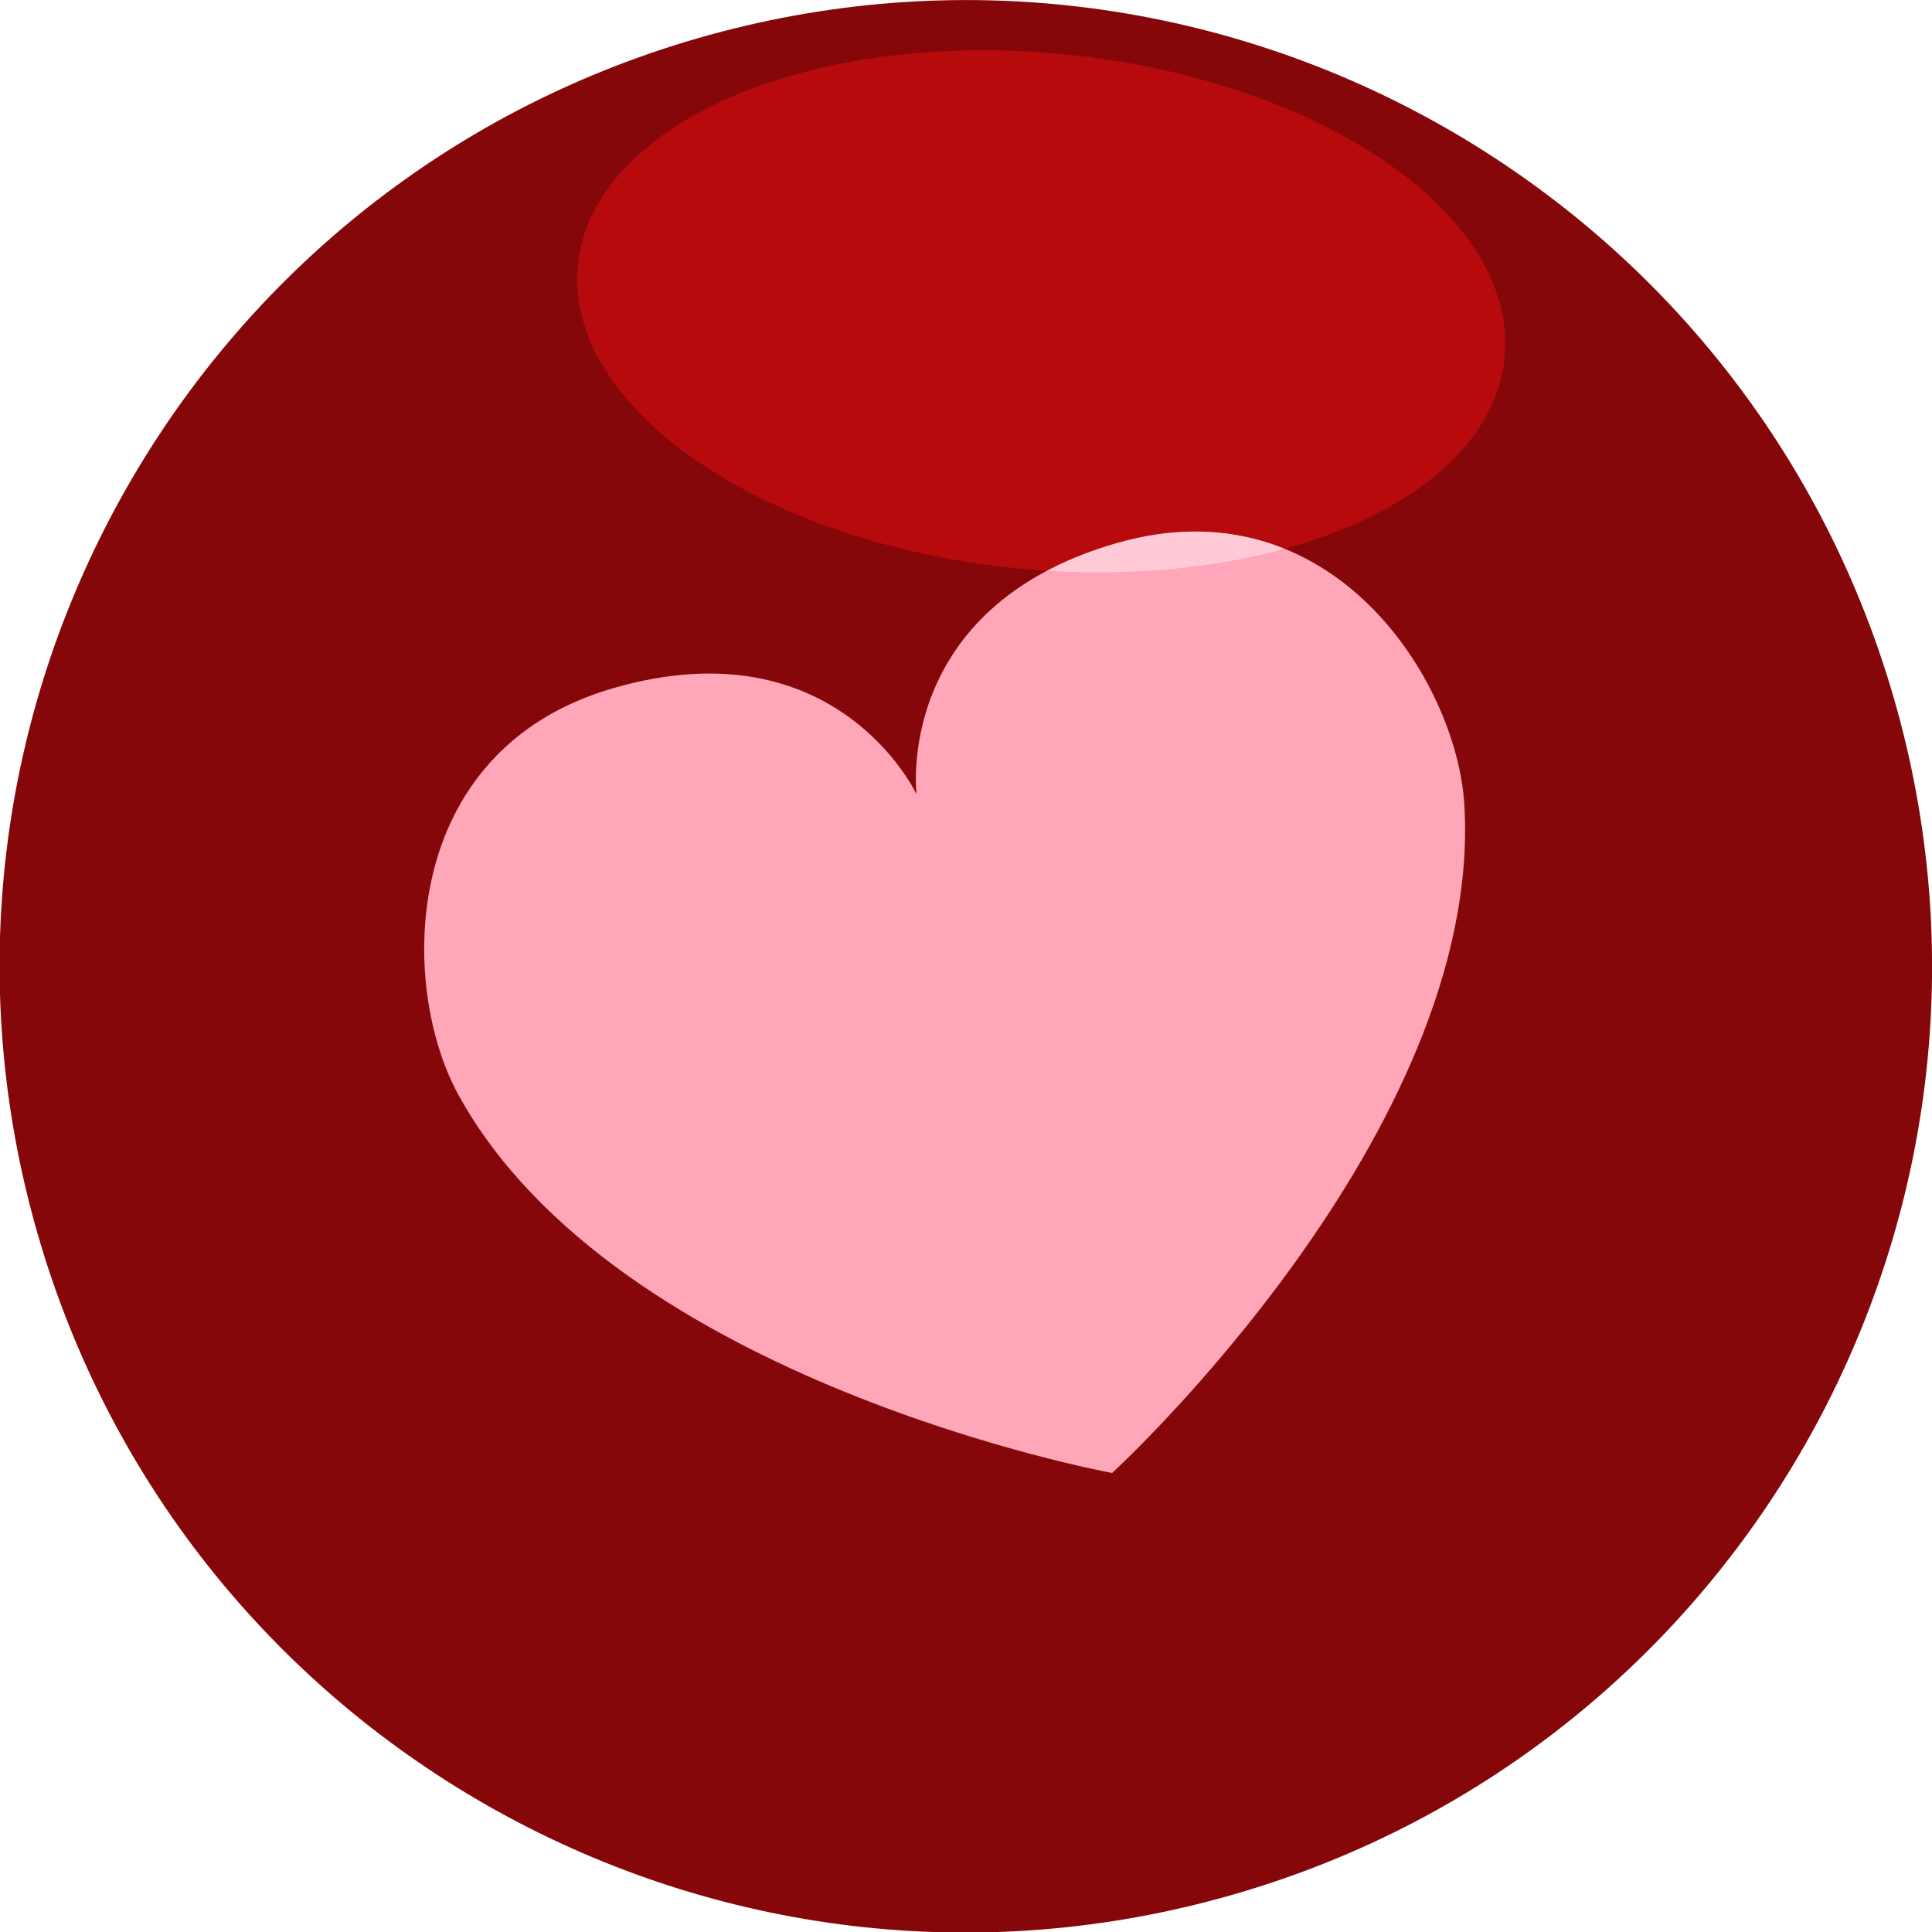
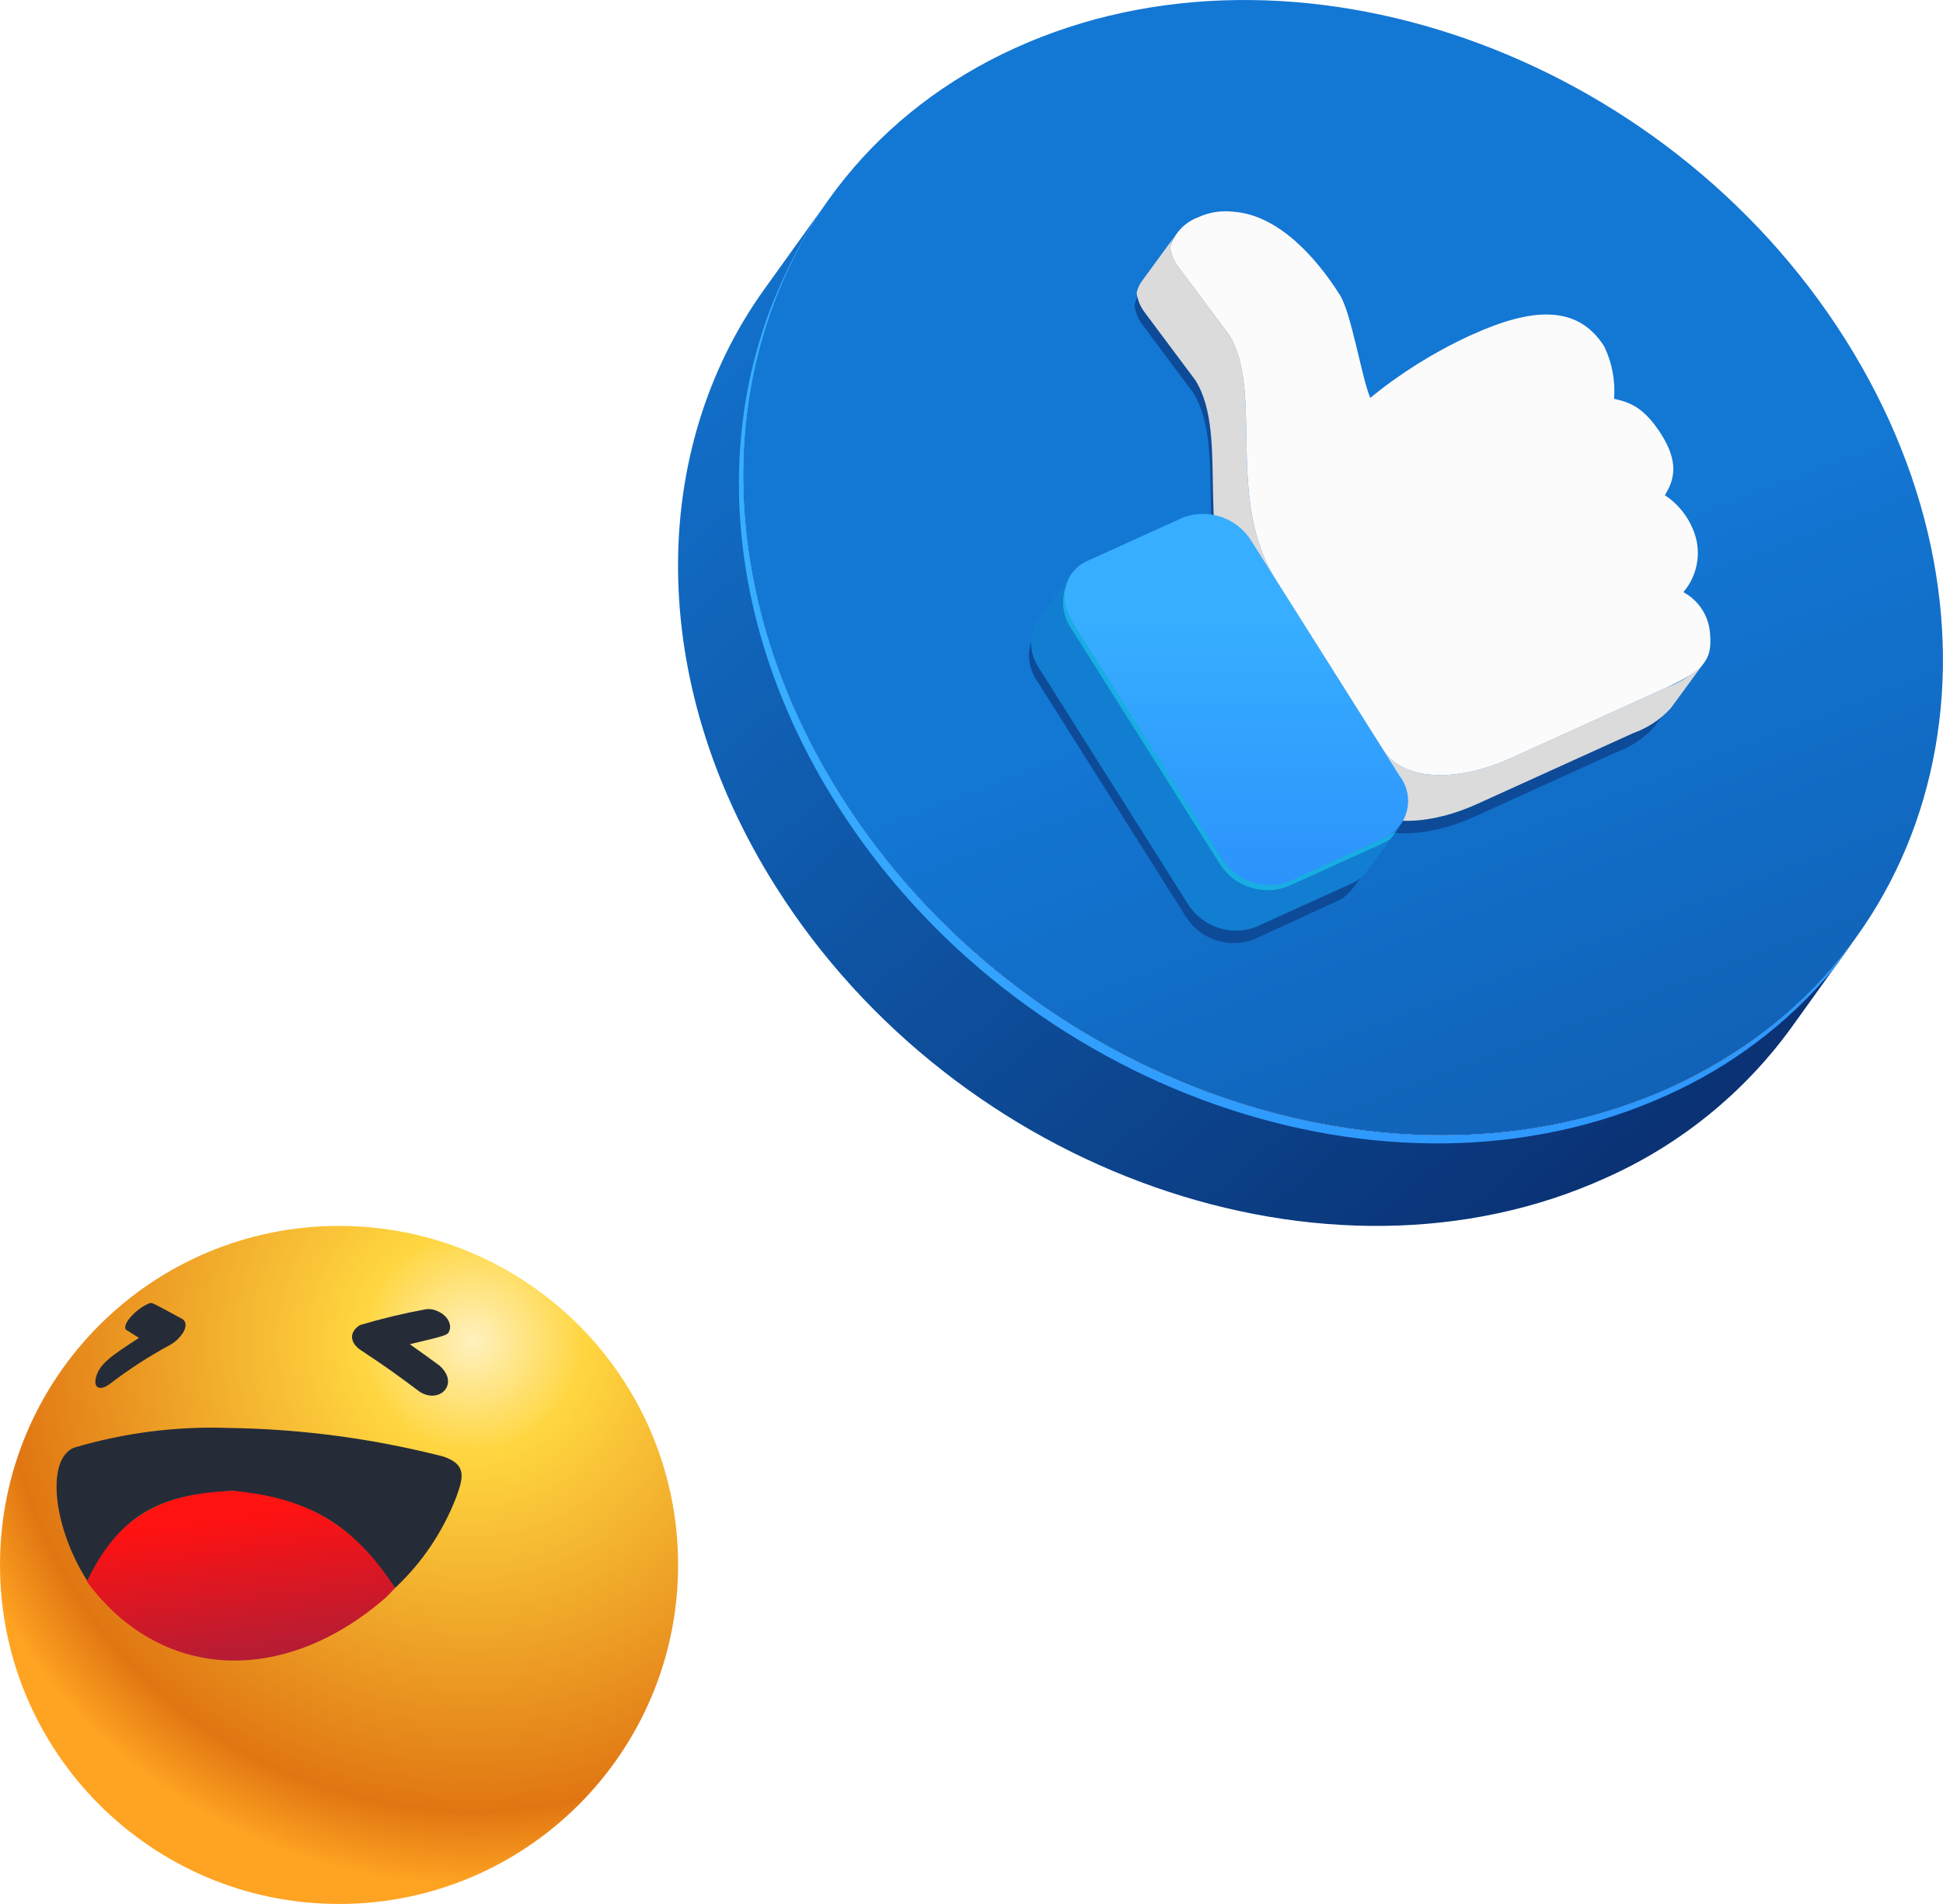
- <svg xmlns="http://www.w3.org/2000/svg" xmlns:xlink="http://www.w3.org/1999/xlink" width="36" height="36" viewBox="0 0 36 36">
+ <svg xmlns="http://www.w3.org/2000/svg" xmlns:xlink="http://www.w3.org/1999/xlink" width="149.28" height="146.292" viewBox="0 0 149.28 146.292">
  <defs>
-     <radialGradient id="a" cx="0.542" cy="0.121" r="0.928" gradientTransform="matrix(0.961, -0.277, 0.277, 0.961, 1.87, -0.416)" gradientUnits="objectBoundingBox">
-       <stop offset="0.204" stop-color="#ff4053" />
-       <stop offset="1" stop-color="#860709" />
+     <linearGradient id="linear-gradient" x1="-0.235" y1="-0.065" x2="0.995" y2="1.168" gradientUnits="objectBoundingBox">
+       <stop offset="0.113" stop-color="#1377d4" />
+       <stop offset="1" stop-color="#08225e" />
+     </linearGradient>
+     <linearGradient id="linear-gradient-2" x1="0.429" y1="0.326" x2="1.252" y2="2.337" xlink:href="#linear-gradient" />
+     <linearGradient id="linear-gradient-3" x1="0.388" y1="0.261" x2="1.207" y2="2.613" gradientUnits="objectBoundingBox">
+       <stop offset="0" stop-color="#37aeff" />
+       <stop offset="0.05" stop-color="#37aeff" />
+       <stop offset="1" stop-color="#1861f7" />
+     </linearGradient>
+     <linearGradient id="linear-gradient-4" x1="0.5" y1="0.189" x2="0.5" y2="2.273" xlink:href="#linear-gradient-3" />
+     <radialGradient id="radial-gradient" cx="0.697" cy="0.171" r="0.8" gradientTransform="translate(0)" gradientUnits="objectBoundingBox">
+       <stop offset="0" stop-color="#fff1bf" />
+       <stop offset="0.204" stop-color="#ffd640" />
+       <stop offset="0.866" stop-color="#e07612" />
+       <stop offset="1" stop-color="#ffa322" />
    </radialGradient>
-     <radialGradient id="b" cx="0.693" cy="-0.179" r="1.506" gradientTransform="matrix(0.869, -0.277, 0.25, 0.961, 3.434, -0.937)" gradientUnits="objectBoundingBox">
-       <stop offset="0.204" stop-color="#fff" />
-       <stop offset="1" stop-color="#ffa6b9" />
-     </radialGradient>
-     <radialGradient id="c" cx="0.5" cy="0.5" r="0.427" gradientTransform="matrix(-0.463, 0.851, -1.098, -0.766, 49.68, 5.781)" gradientUnits="objectBoundingBox">
-       <stop offset="0" stop-color="#fff" />
-       <stop offset="0.103" stop-color="#fff" stop-opacity="0.847" />
-       <stop offset="0.29" stop-color="#fff" stop-opacity="0.596" />
-       <stop offset="0.469" stop-color="#fff" stop-opacity="0.38" />
-       <stop offset="0.635" stop-color="#fff" stop-opacity="0.216" />
-       <stop offset="0.783" stop-color="#fff" stop-opacity="0.098" />
-       <stop offset="0.91" stop-color="#fff" stop-opacity="0.027" />
-       <stop offset="1" stop-color="#fff" stop-opacity="0" />
-     </radialGradient>
-     <radialGradient id="d" cx="0.5" cy="0.5" r="0.819" gradientTransform="matrix(-0.434, -0.755, -0.237, 0.31, 95.893, 38.793)" xlink:href="#c" />
-     <linearGradient id="e" x1="-1.24" y1="-24.583" x2="-2.064" y2="-25.576" gradientUnits="objectBoundingBox">
-       <stop offset="0" stop-color="#fff" />
-       <stop offset="0.248" stop-color="#fff" stop-opacity="0.702" />
-       <stop offset="0.519" stop-color="#fff" stop-opacity="0.404" />
-       <stop offset="0.744" stop-color="#fff" stop-opacity="0.184" />
-       <stop offset="0.91" stop-color="#fff" stop-opacity="0.051" />
-       <stop offset="1" stop-color="#fff" stop-opacity="0" />
+     <linearGradient id="linear-gradient-5" x1="0.408" y1="0.174" x2="0.643" y2="1.141" gradientUnits="objectBoundingBox">
+       <stop offset="0" stop-color="#ff1212" />
+       <stop offset="1" stop-color="#a41f3c" />
    </linearGradient>
-     <linearGradient id="f" x1="10.98" y1="18.835" x2="10.153" y2="17.855" xlink:href="#e" />
  </defs>
-   <g transform="translate(-89.898 -183.515)">
-     <path d="M125.19,196.533a18,18,0,1,1-22.274-12.31A18,18,0,0,1,125.19,196.533Z" fill="url(#a)" />
-     <path d="M120.447,205.845c-4.165,1.2-3.726,4.681-3.726,4.681s-1.481-3.181-5.646-1.981c-4.006,1.154-4.006,5.547-2.893,7.576,2.942,5.362,12.183,7.05,12.183,7.05s6.925-6.346,6.563-12.45c-.137-2.31-2.475-6.03-6.481-4.876" transform="translate(-9.744 -12.209)" fill-rule="evenodd" fill="url(#b)" />
-     <g transform="translate(94.272 184.452)">
-       <path d="M126.612,201.912c-5.166-3.286-7.683-8.905-5.623-12.554s7.917-3.944,13.082-.659,7.682,8.905,5.623,12.554S131.778,205.2,126.612,201.912Z" transform="translate(-111.04 -186.053)" opacity="0.5" fill="url(#c)" style="mix-blend-mode:overlay;isolation:isolate" />
-       <path d="M100.424,240.423c-1.776,1-.337,3.777,3.214,6.207s7.869,3.59,9.646,2.591.338-3.778-3.214-6.206S102.2,239.425,100.424,240.423Z" transform="translate(-99.663 -215.674)" opacity="0.4" fill="url(#d)" style="mix-blend-mode:overlay;isolation:isolate" />
-       <path d="M131.19,191.342c-.266,2.642-4.347,4.394-9.116,3.914s-8.417-3.013-8.15-5.655,4.348-4.4,9.117-3.914S131.456,188.7,131.19,191.342Z" transform="translate(-107.528 -185.607)" opacity="0.4" fill="url(#e)" style="mix-blend-mode:overlay;isolation:isolate" />
-       <path d="M111.868,248.963c.278-1.848,3.205-2.939,6.539-2.439s5.81,2.407,5.532,4.254-3.206,2.937-6.539,2.437S111.59,250.81,111.868,248.963Z" transform="translate(-106.389 -219.173)" opacity="0.4" fill="url(#f)" style="mix-blend-mode:overlay;isolation:isolate" />
+   <g id="Grupo_95188" data-name="Grupo 95188" transform="translate(-1157.902 -412.004)">
+     <g id="Grupo_80222" data-name="Grupo 80222" transform="translate(666.673 348.551)">
+       <g id="Grupo_80218" data-name="Grupo 80218">
+         <path id="Trazado_113549" data-name="Trazado 113549" d="M633.879,135.42q-2.5,3.483-5,6.962a35.368,35.368,0,0,1-14.278,11.575c-21.321,9.683-49.868-.344-63.782-22.4-9.985-15.83-9.711-33.557-.869-45.88h0l2.5-3.48,2.5-3.482c-8.842,12.323-9.117,30.049.869,45.879,13.914,22.058,42.462,32.084,63.783,22.4A35.383,35.383,0,0,0,633.879,135.42Z" fill="url(#linear-gradient)" />
+         <path id="Trazado_113550" data-name="Trazado 113550" d="M569.228,67.14c21.313-9.678,49.875.354,63.783,22.4s7.9,47.776-13.408,57.454-49.869-.345-63.783-22.4S547.907,76.821,569.228,67.14Z" fill="url(#linear-gradient-2)" />
+         <path id="Trazado_113551" data-name="Trazado 113551" d="M619.6,147c-21.321,9.681-49.869-.345-63.783-22.4-9.1-14.419-9.653-30.4-3-42.448-7.012,12.115-6.577,28.4,2.675,43.065,13.914,22.057,42.461,32.084,63.782,22.4a35.636,35.636,0,0,0,12.806-9.683l1.8-2.509A35.383,35.383,0,0,1,619.6,147Z" fill="url(#linear-gradient-3)" />
+       </g>
+       <g id="Grupo_80221" data-name="Grupo 80221">
+         <g id="Grupo_80219" data-name="Grupo 80219">
+           <path id="Trazado_113552" data-name="Trazado 113552" d="M619.116,117.228l-11.949,5.426c-4.337,1.969-8.376,1.687-9.837-.629l-8.223-13.034c-3.959-6.279-.883-14.526-3.633-18.885L581.582,84.9a3.217,3.217,0,0,1-.618-1.5,2.415,2.415,0,0,1,.434-.942l-2.573,3.515a2.431,2.431,0,0,0-.434.942,3.186,3.186,0,0,0,.619,1.5l3.889,5.208c2.751,4.36-.325,12.607,3.636,18.884l8.222,13.035c1.461,2.316,5.5,2.6,9.836.629l10.811-4.917a7.129,7.129,0,0,0,2.9-1.93l2.573-3.516C620.423,116.444,620.69,116.513,619.116,117.228Z" fill="#0d4b98" />
+           <path id="Trazado_113553" data-name="Trazado 113553" d="M619.28,116.269l-11.948,5.425c-4.338,1.97-8.377,1.688-9.838-.629l-8.223-13.033c-3.959-6.28-.883-14.526-3.633-18.885l-3.892-5.209a3.208,3.208,0,0,1-.617-1.5,2.431,2.431,0,0,1,.433-.942l-2.572,3.515a2.4,2.4,0,0,0-.434.943,3.173,3.173,0,0,0,.618,1.5l3.889,5.207c2.752,4.361-.325,12.607,3.636,18.885l8.223,13.035c1.461,2.316,5.5,2.6,9.836.628l11.95-5.426a7.1,7.1,0,0,0,2.9-1.932l2.573-3.514A7.116,7.116,0,0,1,619.28,116.269Z" fill="#dbdbdb" />
+           <path id="Trazado_113554" data-name="Trazado 113554" d="M583.269,80.154a5.071,5.071,0,0,1,2.743-.431c3.44.252,6.352,3.525,8.163,6.4.879,1.392,1.672,6.354,2.33,7.9a35.784,35.784,0,0,1,7.6-4.756l.2-.09c4.546-2.063,8.11-2.381,10.18.9a7.883,7.883,0,0,1,.754,4.015c1.172.282,2.269.584,3.645,2.766s.949,3.538.254,4.643a5.74,5.74,0,0,1,2.151,2.6,4.621,4.621,0,0,1-.728,4.851,3.9,3.9,0,0,1,2.046,3.129c.158,1.881-.192,2.766-3.326,4.19l-11.948,5.425c-4.338,1.97-8.377,1.688-9.838-.629l-8.223-13.033c-3.959-6.28-.883-14.526-3.633-18.885l-3.892-5.209a3.208,3.208,0,0,1-.617-1.5A3.521,3.521,0,0,1,583.269,80.154Z" fill="#fbfbfb" />
+         </g>
+         <g id="Grupo_80220" data-name="Grupo 80220">
+           <path id="Trazado_113555" data-name="Trazado 113555" d="M596.533,129.173l-6.425,2.954a4.364,4.364,0,0,1-5.255-1.845l-11.371-18.028a3.36,3.36,0,0,1-.075-3.778l-2.572,3.515a3.354,3.354,0,0,0,.073,3.778L582.279,133.8a4.366,4.366,0,0,0,5.257,1.846l6.423-2.953a2.924,2.924,0,0,0,1.176-.953l2.572-3.515A2.885,2.885,0,0,1,596.533,129.173Z" fill="#0d4b98" />
+           <path id="Trazado_113556" data-name="Trazado 113556" d="M597.66,127.814l-7.387,3.353a4.362,4.362,0,0,1-5.254-1.845l-11.373-18.027a3.362,3.362,0,0,1-.074-3.779L571,111.032a3.358,3.358,0,0,0,.073,3.778l11.372,18.027a4.366,4.366,0,0,0,5.256,1.846l7.386-3.353a2.933,2.933,0,0,0,1.176-.953l2.572-3.516A2.919,2.919,0,0,1,597.66,127.814Z" fill="#117ed1" />
+           <path id="Trazado_113557" data-name="Trazado 113557" d="M582.139,103.208a4.373,4.373,0,0,1,5.255,1.845l1.877,2.979,8.223,13.033,1.272,2.015a3.148,3.148,0,0,1-1.106,4.734l-7.387,3.353a4.362,4.362,0,0,1-5.254-1.845l-11.373-18.027c-1.148-1.82-.654-3.935,1.106-4.734Z" fill="url(#linear-gradient-4)" />
+           <path id="Trazado_113558" data-name="Trazado 113558" d="M597.66,127.814l-7.387,3.353a4.362,4.362,0,0,1-5.254-1.845l-11.373-18.027a3.605,3.605,0,0,1-.525-2.762,3.5,3.5,0,0,0,.388,3.175l11.372,18.026a4.366,4.366,0,0,0,5.255,1.846l7.386-3.355a3.051,3.051,0,0,0,.558-.333l.754-1.031A2.919,2.919,0,0,1,597.66,127.814Z" fill="#fbfbfb" opacity="0.4" style="mix-blend-mode: overlay;isolation: isolate" />
+         </g>
+       </g>
+     </g>
+     <g id="Grupo_80229" data-name="Grupo 80229" transform="translate(850.664 68.365)">
+       <path id="Trazado_113573" data-name="Trazado 113573" d="M385.668,463.882a26.049,26.049,0,1,1-26.049-26.049A26.049,26.049,0,0,1,385.668,463.882Z" transform="translate(-26.332)" fill="url(#radial-gradient)" />
+       <g id="Grupo_80228" data-name="Grupo 80228" transform="translate(311.58 443.751)" style="isolation: isolate">
+         <path id="Trazado_113574" data-name="Trazado 113574" d="M370.9,489.773c-7.921,6.9-17.374,6.4-22.987-1.215,2.013-4.639,5.677-6.92,11.2-6.976a14.805,14.805,0,0,1,12.476,7.47c-.207.215-.471.515-.69.72" transform="translate(-345.581 -467.15)" fill="url(#linear-gradient-5)" />
+         <path id="Trazado_113575" data-name="Trazado 113575" d="M356.051,452.844a2.785,2.785,0,0,1-1.009.944,34.327,34.327,0,0,0-4.582,2.968c-.817.61-1.246.3-1.123-.351.214-1.136,1.191-1.772,3.332-3.163-.3-.187-.7-.436-1-.63-.351-.445.93-1.739,1.851-2.046.157-.04.157-.04,2.487,1.226.412.293.206.784.046,1.052" transform="translate(-346.333 -450.555)" fill="#252c37" />
+         <path id="Trazado_113576" data-name="Trazado 113576" d="M399.2,453.223c-.137.358-.137.358-3.046,1.052.69.49,1.611,1.142,2.29,1.648,1.221,1.1.524,2.288-.547,2.305a1.741,1.741,0,0,1-.918-.259c-.05-.033-.116-.077-.163-.113-1.848-1.378-2.288-1.705-4.508-3.178-.8-.592-.787-1.381.021-1.877a47.868,47.868,0,0,1,4.992-1.2,1.519,1.519,0,0,1,.629.014c1.1.307,1.433,1.128,1.25,1.6" transform="translate(-369.009 -451.103)" fill="#252c37" />
+         <path id="Trazado_113577" data-name="Trazado 113577" d="M373.616,476.516a18.792,18.792,0,0,1-4.7,6.981c-3.151-4.836-6.65-6.93-12.479-7.466-4.961.22-8.56,1.455-11.174,6.919-2.639-4.152-3.165-9.311-1.043-10.222a37.089,37.089,0,0,1,11.935-1.524,70.356,70.356,0,0,1,16.421,2.183c1.936.614,1.541,1.723,1.043,3.129" transform="translate(-342.904 -461.598)" fill="#252c37" />
+       </g>
    </g>
  </g>
</svg>
